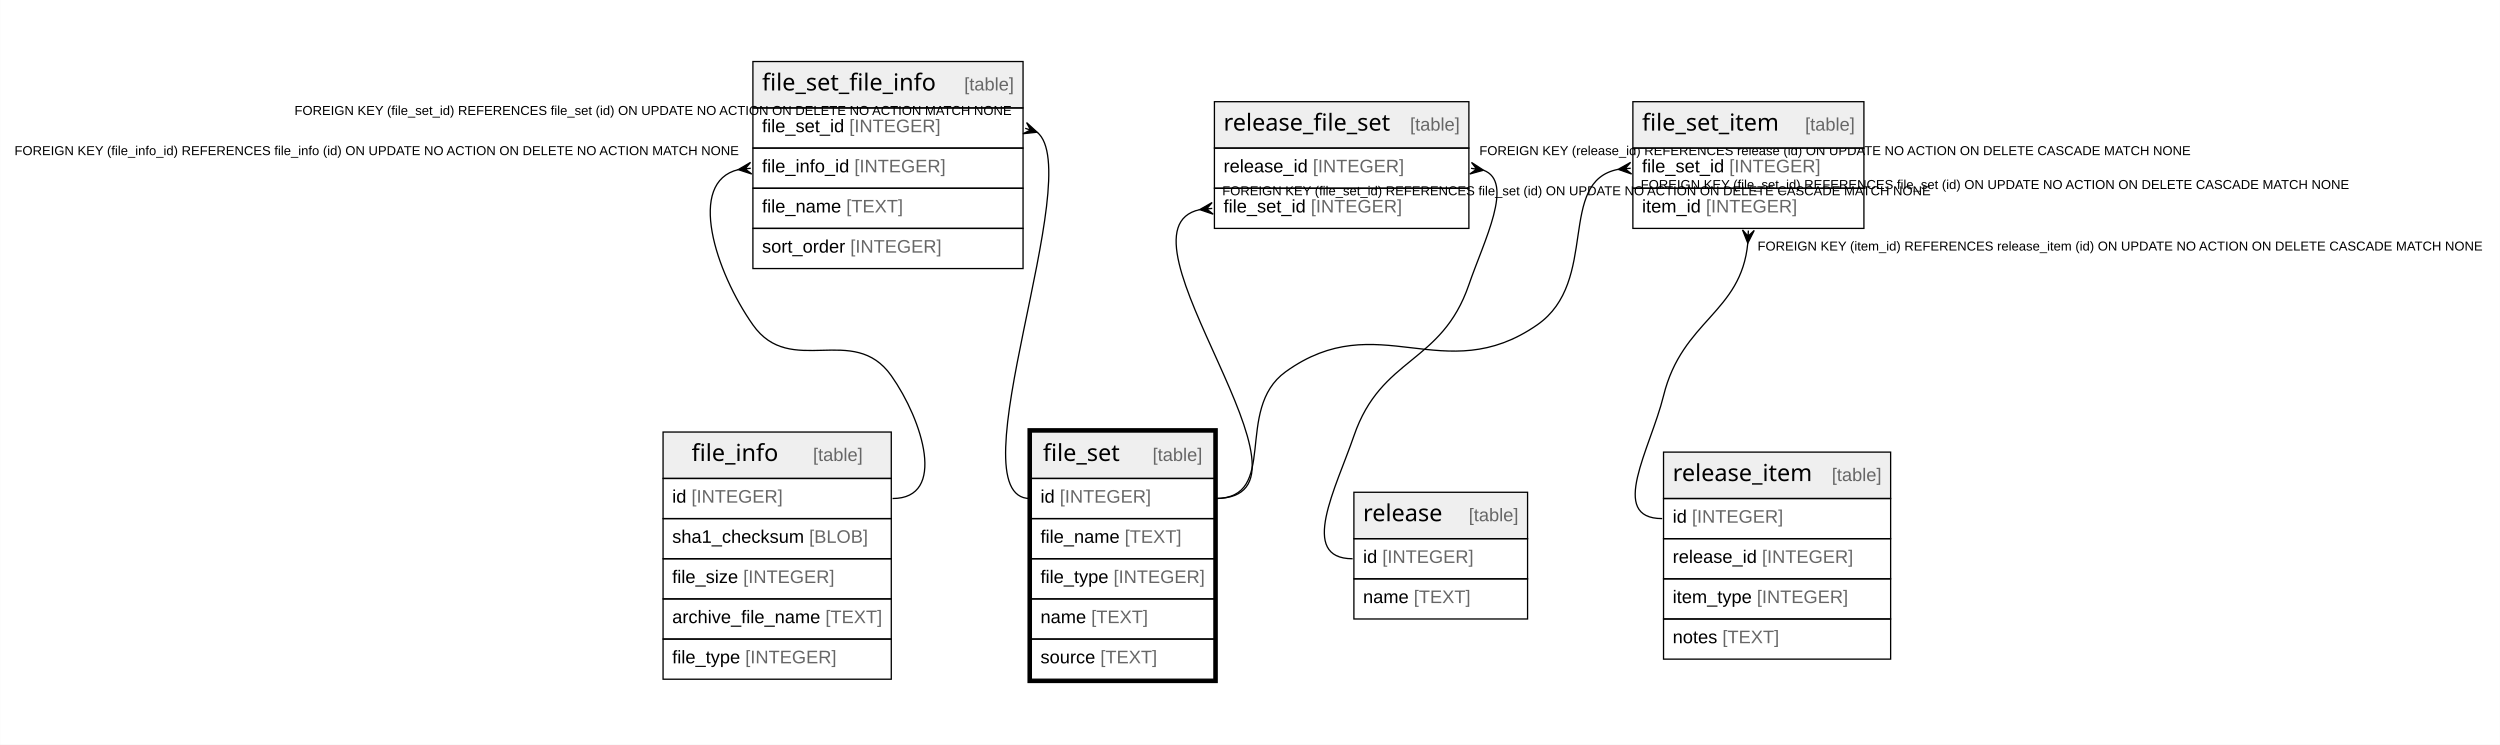
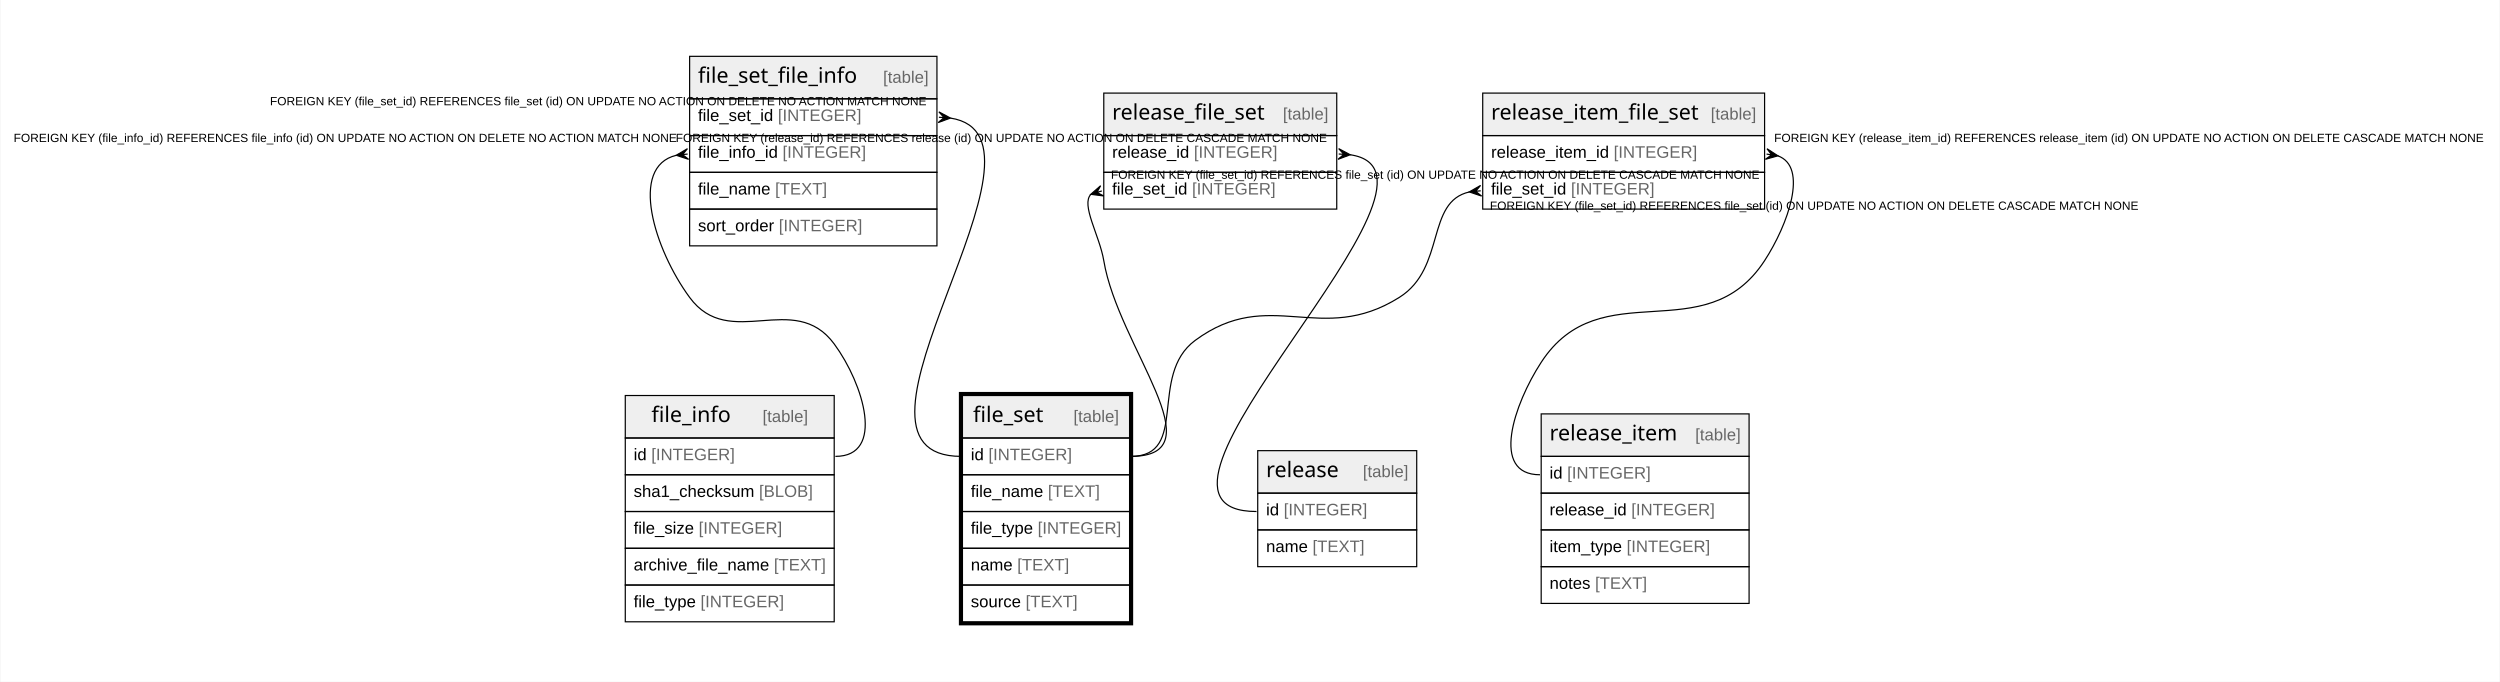
- <svg xmlns="http://www.w3.org/2000/svg" width="1917pt" height="571pt" viewBox="0.00 0.00 1917.47 571.20">
+ <svg xmlns="http://www.w3.org/2000/svg" width="2094pt" height="571pt" viewBox="0.00 0.00 2093.92 571.20">
  <g id="graph0" class="graph" transform="scale(1 1) rotate(0) translate(4 567.2)">
-     <polygon fill="white" stroke="none" points="-4,4 -4,-567.2 1913.47,-567.2 1913.47,4 -4,4" />
+     <polygon fill="white" stroke="none" points="-4,4 -4,-567.2 2089.92,-567.2 2089.92,4 -4,4" />
    <g id="node1" class="node">
-       <polygon fill="#efefef" stroke="none" points="787.02,-200.2 787.02,-235.8 927.06,-235.8 927.06,-200.2 787.02,-200.2" />
-       <polygon fill="none" stroke="black" points="787.02,-200.2 787.02,-235.8 927.06,-235.8 927.06,-200.2 787.02,-200.2" />
-       <text text-anchor="start" x="795.92" y="-213.6" font-family="Arial Bold" font-size="18.00">file_set</text>
-       <text text-anchor="start" x="848.9" y="-213.6" font-family="Arial" font-size="14.00">    </text>
-       <text text-anchor="start" x="880.02" y="-213.6" font-family="Arial" font-size="14.00" fill="#666666">[table]</text>
-       <polygon fill="none" stroke="black" points="787.02,-169.4 787.02,-200.2 927.06,-200.2 927.06,-169.4 787.02,-169.4" />
-       <text text-anchor="start" x="794.02" y="-181.6" font-family="Arial" font-size="14.00">id </text>
-       <text text-anchor="start" x="808.81" y="-181.6" font-family="Arial" font-size="14.00" fill="#666666">[INTEGER]</text>
-       <polygon fill="none" stroke="black" points="787.02,-138.6 787.02,-169.4 927.06,-169.4 927.06,-138.6 787.02,-138.6" />
-       <text text-anchor="start" x="794.02" y="-150.8" font-family="Arial" font-size="14.00">file_name </text>
-       <text text-anchor="start" x="858.61" y="-150.8" font-family="Arial" font-size="14.00" fill="#666666">[TEXT]</text>
-       <polygon fill="none" stroke="black" points="787.02,-107.8 787.02,-138.6 927.06,-138.6 927.06,-107.8 787.02,-107.8" />
-       <text text-anchor="start" x="794.02" y="-120" font-family="Arial" font-size="14.00">file_type </text>
-       <text text-anchor="start" x="850.05" y="-120" font-family="Arial" font-size="14.00" fill="#666666">[INTEGER]</text>
-       <polygon fill="none" stroke="black" points="787.02,-77 787.02,-107.8 927.06,-107.8 927.06,-77 787.02,-77" />
-       <text text-anchor="start" x="794.02" y="-89.2" font-family="Arial" font-size="14.00">name </text>
-       <text text-anchor="start" x="832.93" y="-89.2" font-family="Arial" font-size="14.00" fill="#666666">[TEXT]</text>
-       <polygon fill="none" stroke="black" points="787.02,-46.2 787.02,-77 927.06,-77 927.06,-46.2 787.02,-46.2" />
-       <text text-anchor="start" x="794.02" y="-58.4" font-family="Arial" font-size="14.00">source </text>
-       <text text-anchor="start" x="839.93" y="-58.4" font-family="Arial" font-size="14.00" fill="#666666">[TEXT]</text>
-       <polygon fill="none" stroke="black" stroke-width="3" points="785.52,-44.7 785.52,-237.3 928.56,-237.3 928.56,-44.7 785.52,-44.7" />
+       <polygon fill="#efefef" stroke="none" points="802.02,-200.2 802.02,-235.8 942.06,-235.8 942.06,-200.2 802.02,-200.2" />
+       <polygon fill="none" stroke="black" points="802.02,-200.2 802.02,-235.8 942.06,-235.8 942.06,-200.2 802.02,-200.2" />
+       <text text-anchor="start" x="810.92" y="-213.6" font-family="Arial Bold" font-size="18.00">file_set</text>
+       <text text-anchor="start" x="863.9" y="-213.6" font-family="Arial" font-size="14.00">    </text>
+       <text text-anchor="start" x="895.02" y="-213.6" font-family="Arial" font-size="14.00" fill="#666666">[table]</text>
+       <polygon fill="none" stroke="black" points="802.02,-169.4 802.02,-200.2 942.06,-200.2 942.06,-169.4 802.02,-169.4" />
+       <text text-anchor="start" x="809.02" y="-181.6" font-family="Arial" font-size="14.00">id </text>
+       <text text-anchor="start" x="823.81" y="-181.6" font-family="Arial" font-size="14.00" fill="#666666">[INTEGER]</text>
+       <polygon fill="none" stroke="black" points="802.02,-138.6 802.02,-169.4 942.06,-169.4 942.06,-138.6 802.02,-138.6" />
+       <text text-anchor="start" x="809.02" y="-150.8" font-family="Arial" font-size="14.00">file_name </text>
+       <text text-anchor="start" x="873.61" y="-150.8" font-family="Arial" font-size="14.00" fill="#666666">[TEXT]</text>
+       <polygon fill="none" stroke="black" points="802.02,-107.8 802.02,-138.6 942.06,-138.6 942.06,-107.8 802.02,-107.8" />
+       <text text-anchor="start" x="809.02" y="-120" font-family="Arial" font-size="14.00">file_type </text>
+       <text text-anchor="start" x="865.05" y="-120" font-family="Arial" font-size="14.00" fill="#666666">[INTEGER]</text>
+       <polygon fill="none" stroke="black" points="802.02,-77 802.02,-107.8 942.06,-107.8 942.06,-77 802.02,-77" />
+       <text text-anchor="start" x="809.02" y="-89.2" font-family="Arial" font-size="14.00">name </text>
+       <text text-anchor="start" x="847.93" y="-89.2" font-family="Arial" font-size="14.00" fill="#666666">[TEXT]</text>
+       <polygon fill="none" stroke="black" points="802.02,-46.2 802.02,-77 942.06,-77 942.06,-46.2 802.02,-46.2" />
+       <text text-anchor="start" x="809.02" y="-58.4" font-family="Arial" font-size="14.00">source </text>
+       <text text-anchor="start" x="854.93" y="-58.4" font-family="Arial" font-size="14.00" fill="#666666">[TEXT]</text>
+       <polygon fill="none" stroke="black" stroke-width="3" points="800.52,-44.7 800.52,-237.3 943.56,-237.3 943.56,-44.7 800.52,-44.7" />
    </g>
    <g id="node2" class="node">
      <polygon fill="#efefef" stroke="none" points="573.43,-484.4 573.43,-520 780.65,-520 780.65,-484.4 573.43,-484.4" />
      <polygon fill="none" stroke="black" points="573.43,-484.4 573.43,-520 780.65,-520 780.65,-484.4 573.43,-484.4" />
      <text text-anchor="start" x="580.43" y="-497.8" font-family="Arial Bold" font-size="18.00">file_set_file_info</text>
      <text text-anchor="start" x="704.39" y="-497.8" font-family="Arial" font-size="14.00">    </text>
      <text text-anchor="start" x="735.51" y="-497.8" font-family="Arial" font-size="14.00" fill="#666666">[table]</text>
      <polygon fill="none" stroke="black" points="573.43,-453.6 573.43,-484.4 780.65,-484.4 780.65,-453.6 573.43,-453.6" />
      <text text-anchor="start" x="580.43" y="-465.8" font-family="Arial" font-size="14.00">file_set_id </text>
      <text text-anchor="start" x="647.36" y="-465.8" font-family="Arial" font-size="14.00" fill="#666666">[INTEGER]</text>
      <polygon fill="none" stroke="black" points="573.43,-422.8 573.43,-453.6 780.65,-453.6 780.65,-422.8 573.43,-422.8" />
      <text text-anchor="start" x="580.43" y="-435" font-family="Arial" font-size="14.00">file_info_id </text>
      <text text-anchor="start" x="651.26" y="-435" font-family="Arial" font-size="14.00" fill="#666666">[INTEGER]</text>
      <polygon fill="none" stroke="black" points="573.43,-392 573.43,-422.8 780.65,-422.8 780.65,-392 573.43,-392" />
      <text text-anchor="start" x="580.43" y="-404.2" font-family="Arial" font-size="14.00">file_name </text>
      <text text-anchor="start" x="645.03" y="-404.2" font-family="Arial" font-size="14.00" fill="#666666">[TEXT]</text>
      <polygon fill="none" stroke="black" points="573.43,-361.2 573.43,-392 780.65,-392 780.65,-361.2 573.43,-361.2" />
      <text text-anchor="start" x="580.43" y="-373.4" font-family="Arial" font-size="14.00">sort_order </text>
      <text text-anchor="start" x="648.13" y="-373.4" font-family="Arial" font-size="14.00" fill="#666666">[INTEGER]</text>
    </g>
    <g id="edge1" class="edge">
-       <path fill="none" stroke="black" d="M791.41,-465.81C830.29,-434.59 726.8,-184.8 786.02,-184.8" />
-       <polygon fill="black" stroke="black" points="791.47,-465.79 780.57,-464.62 786.4,-467.45 782.28,-468.79 782.28,-468.79 782.28,-468.79 786.4,-467.45 783.36,-473.17 791.47,-465.79" />
+       <path fill="none" stroke="black" d="M791.87,-468.28C894.86,-452.59 678.12,-184.8 801.02,-184.8" />
+       <polygon fill="black" stroke="black" points="791.96,-468.28 781.67,-464.49 786.64,-468.65 782.32,-468.95 782.32,-468.95 782.32,-468.95 786.64,-468.65 782.3,-473.47 791.96,-468.28" />
      <text text-anchor="start" x="221.78" y="-479" font-family="Arial" font-size="10.00">FOREIGN KEY (file_set_id) REFERENCES file_set (id) ON UPDATE NO ACTION ON DELETE NO ACTION MATCH NONE</text>
    </g>
    <g id="node3" class="node">
-       <polygon fill="#efefef" stroke="none" points="504.51,-200.2 504.51,-235.8 679.57,-235.8 679.57,-200.2 504.51,-200.2" />
-       <polygon fill="none" stroke="black" points="504.51,-200.2 504.51,-235.8 679.57,-235.8 679.57,-200.2 504.51,-200.2" />
-       <text text-anchor="start" x="526.42" y="-213.6" font-family="Arial Bold" font-size="18.00">file_info</text>
-       <text text-anchor="start" x="588.4" y="-213.6" font-family="Arial" font-size="14.00">    </text>
-       <text text-anchor="start" x="619.52" y="-213.6" font-family="Arial" font-size="14.00" fill="#666666">[table]</text>
-       <polygon fill="none" stroke="black" points="504.51,-169.4 504.51,-200.2 679.57,-200.2 679.57,-169.4 504.51,-169.4" />
-       <text text-anchor="start" x="511.51" y="-181.6" font-family="Arial" font-size="14.00">id </text>
-       <text text-anchor="start" x="526.29" y="-181.6" font-family="Arial" font-size="14.00" fill="#666666">[INTEGER]</text>
-       <polygon fill="none" stroke="black" points="504.51,-138.6 504.51,-169.4 679.57,-169.4 679.57,-138.6 504.51,-138.6" />
-       <text text-anchor="start" x="511.51" y="-150.8" font-family="Arial" font-size="14.00">sha1_checksum </text>
-       <text text-anchor="start" x="616.56" y="-150.8" font-family="Arial" font-size="14.00" fill="#666666">[BLOB]</text>
-       <polygon fill="none" stroke="black" points="504.51,-107.8 504.51,-138.6 679.57,-138.6 679.57,-107.8 504.51,-107.8" />
-       <text text-anchor="start" x="511.51" y="-120" font-family="Arial" font-size="14.00">file_size </text>
-       <text text-anchor="start" x="565.98" y="-120" font-family="Arial" font-size="14.00" fill="#666666">[INTEGER]</text>
-       <polygon fill="none" stroke="black" points="504.51,-77 504.51,-107.8 679.57,-107.8 679.57,-77 504.51,-77" />
-       <text text-anchor="start" x="511.51" y="-89.2" font-family="Arial" font-size="14.00">archive_file_name </text>
-       <text text-anchor="start" x="629.02" y="-89.2" font-family="Arial" font-size="14.00" fill="#666666">[TEXT]</text>
-       <polygon fill="none" stroke="black" points="504.51,-46.2 504.51,-77 679.57,-77 679.57,-46.2 504.51,-46.2" />
-       <text text-anchor="start" x="511.51" y="-58.4" font-family="Arial" font-size="14.00">file_type </text>
-       <text text-anchor="start" x="567.54" y="-58.4" font-family="Arial" font-size="14.00" fill="#666666">[INTEGER]</text>
+       <polygon fill="#efefef" stroke="none" points="519.51,-200.2 519.51,-235.8 694.57,-235.8 694.57,-200.2 519.51,-200.2" />
+       <polygon fill="none" stroke="black" points="519.51,-200.2 519.51,-235.8 694.57,-235.8 694.57,-200.2 519.51,-200.2" />
+       <text text-anchor="start" x="541.42" y="-213.6" font-family="Arial Bold" font-size="18.00">file_info</text>
+       <text text-anchor="start" x="603.4" y="-213.6" font-family="Arial" font-size="14.00">    </text>
+       <text text-anchor="start" x="634.52" y="-213.6" font-family="Arial" font-size="14.00" fill="#666666">[table]</text>
+       <polygon fill="none" stroke="black" points="519.51,-169.4 519.51,-200.2 694.57,-200.2 694.57,-169.4 519.51,-169.4" />
+       <text text-anchor="start" x="526.51" y="-181.6" font-family="Arial" font-size="14.00">id </text>
+       <text text-anchor="start" x="541.29" y="-181.6" font-family="Arial" font-size="14.00" fill="#666666">[INTEGER]</text>
+       <polygon fill="none" stroke="black" points="519.51,-138.6 519.51,-169.4 694.57,-169.4 694.57,-138.6 519.51,-138.6" />
+       <text text-anchor="start" x="526.51" y="-150.8" font-family="Arial" font-size="14.00">sha1_checksum </text>
+       <text text-anchor="start" x="631.56" y="-150.8" font-family="Arial" font-size="14.00" fill="#666666">[BLOB]</text>
+       <polygon fill="none" stroke="black" points="519.51,-107.8 519.51,-138.6 694.57,-138.6 694.57,-107.8 519.51,-107.8" />
+       <text text-anchor="start" x="526.51" y="-120" font-family="Arial" font-size="14.00">file_size </text>
+       <text text-anchor="start" x="580.98" y="-120" font-family="Arial" font-size="14.00" fill="#666666">[INTEGER]</text>
+       <polygon fill="none" stroke="black" points="519.51,-77 519.51,-107.8 694.57,-107.8 694.57,-77 519.51,-77" />
+       <text text-anchor="start" x="526.51" y="-89.2" font-family="Arial" font-size="14.00">archive_file_name </text>
+       <text text-anchor="start" x="644.02" y="-89.2" font-family="Arial" font-size="14.00" fill="#666666">[TEXT]</text>
+       <polygon fill="none" stroke="black" points="519.51,-46.2 519.51,-77 694.57,-77 694.57,-46.2 519.51,-46.2" />
+       <text text-anchor="start" x="526.51" y="-58.4" font-family="Arial" font-size="14.00">file_type </text>
+       <text text-anchor="start" x="582.54" y="-58.4" font-family="Arial" font-size="14.00" fill="#666666">[INTEGER]</text>
    </g>
    <g id="edge2" class="edge">
-       <path fill="none" stroke="black" d="M562.28,-437.1C522.37,-427.6 544.84,-358.61 573.43,-318 602.37,-276.91 650.59,-320.06 679.57,-279 703.72,-244.79 722.44,-184.8 680.57,-184.8" />
-       <polygon fill="black" stroke="black" points="562.16,-437.09 571.62,-442.64 567.46,-437.66 571.77,-438.13 571.77,-438.13 571.77,-438.13 567.46,-437.66 572.58,-433.69 562.16,-437.09" />
+       <path fill="none" stroke="black" d="M562.27,-437.09C522.26,-427.52 544.02,-358.02 573.43,-318 606.93,-272.42 661.02,-324.54 694.57,-279 719.41,-245.29 737.44,-184.8 695.57,-184.8" />
+       <polygon fill="black" stroke="black" points="562.16,-437.08 571.61,-442.64 567.46,-437.66 571.77,-438.13 571.77,-438.13 571.77,-438.13 567.46,-437.66 572.59,-433.69 562.16,-437.08" />
      <text text-anchor="start" x="7" y="-448.2" font-family="Arial" font-size="10.00">FOREIGN KEY (file_info_id) REFERENCES file_info (id) ON UPDATE NO ACTION ON DELETE NO ACTION MATCH NONE</text>
    </g>
    <g id="node4" class="node">
-       <polygon fill="#efefef" stroke="none" points="927.44,-453.6 927.44,-489.2 1122.64,-489.2 1122.64,-453.6 927.44,-453.6" />
-       <polygon fill="none" stroke="black" points="927.44,-453.6 927.44,-489.2 1122.64,-489.2 1122.64,-453.6 927.44,-453.6" />
-       <text text-anchor="start" x="934.44" y="-467" font-family="Arial Bold" font-size="18.00">release_file_set</text>
-       <text text-anchor="start" x="1046.38" y="-467" font-family="Arial" font-size="14.00">    </text>
-       <text text-anchor="start" x="1077.5" y="-467" font-family="Arial" font-size="14.00" fill="#666666">[table]</text>
-       <polygon fill="none" stroke="black" points="927.44,-422.8 927.44,-453.6 1122.64,-453.6 1122.64,-422.8 927.44,-422.8" />
-       <text text-anchor="start" x="934.44" y="-435" font-family="Arial" font-size="14.00">release_id </text>
-       <text text-anchor="start" x="1002.93" y="-435" font-family="Arial" font-size="14.00" fill="#666666">[INTEGER]</text>
-       <polygon fill="none" stroke="black" points="927.44,-392 927.44,-422.8 1122.64,-422.8 1122.64,-392 927.44,-392" />
-       <text text-anchor="start" x="934.44" y="-404.2" font-family="Arial" font-size="14.00">file_set_id </text>
-       <text text-anchor="start" x="1001.38" y="-404.2" font-family="Arial" font-size="14.00" fill="#666666">[INTEGER]</text>
+       <polygon fill="#efefef" stroke="none" points="920.44,-453.6 920.44,-489.2 1115.64,-489.2 1115.64,-453.6 920.44,-453.6" />
+       <polygon fill="none" stroke="black" points="920.44,-453.6 920.44,-489.2 1115.64,-489.2 1115.64,-453.6 920.44,-453.6" />
+       <text text-anchor="start" x="927.44" y="-467" font-family="Arial Bold" font-size="18.00">release_file_set</text>
+       <text text-anchor="start" x="1039.38" y="-467" font-family="Arial" font-size="14.00">    </text>
+       <text text-anchor="start" x="1070.5" y="-467" font-family="Arial" font-size="14.00" fill="#666666">[table]</text>
+       <polygon fill="none" stroke="black" points="920.44,-422.8 920.44,-453.6 1115.64,-453.6 1115.64,-422.8 920.44,-422.8" />
+       <text text-anchor="start" x="927.44" y="-435" font-family="Arial" font-size="14.00">release_id </text>
+       <text text-anchor="start" x="995.93" y="-435" font-family="Arial" font-size="14.00" fill="#666666">[INTEGER]</text>
+       <polygon fill="none" stroke="black" points="920.44,-392 920.44,-422.8 1115.64,-422.8 1115.64,-392 920.44,-392" />
+       <text text-anchor="start" x="927.44" y="-404.2" font-family="Arial" font-size="14.00">file_set_id </text>
+       <text text-anchor="start" x="994.38" y="-404.2" font-family="Arial" font-size="14.00" fill="#666666">[INTEGER]</text>
    </g>
    <g id="edge3" class="edge">
-       <path fill="none" stroke="black" d="M916.18,-406.41C842.64,-390.35 1023.13,-184.8 928.06,-184.8" />
-       <polygon fill="black" stroke="black" points="916.16,-406.41 925.68,-411.85 921.47,-406.92 925.78,-407.34 925.78,-407.34 925.78,-407.34 921.47,-406.92 926.54,-402.89 916.16,-406.41" />
-       <text text-anchor="start" x="933.44" y="-417.4" font-family="Arial" font-size="10.00">FOREIGN KEY (file_set_id) REFERENCES file_set (id) ON UPDATE NO ACTION ON DELETE CASCADE MATCH NONE</text>
+       <path fill="none" stroke="black" d="M909.74,-404.45C900.98,-395.81 916.93,-369.88 920.44,-348.8 932.53,-276.22 1016.64,-184.8 943.06,-184.8" />
+       <polygon fill="black" stroke="black" points="909.56,-404.39 917.81,-411.61 914.66,-405.94 918.8,-407.21 918.8,-407.21 918.8,-407.21 914.66,-405.94 920.44,-403 909.56,-404.39" />
+       <text text-anchor="start" x="926.44" y="-417.4" font-family="Arial" font-size="10.00">FOREIGN KEY (file_set_id) REFERENCES file_set (id) ON UPDATE NO ACTION ON DELETE CASCADE MATCH NONE</text>
    </g>
    <g id="node5" class="node">
-       <polygon fill="#efefef" stroke="none" points="1034.43,-154 1034.43,-189.6 1167.65,-189.6 1167.65,-154 1034.43,-154" />
-       <polygon fill="none" stroke="black" points="1034.43,-154 1034.43,-189.6 1167.65,-189.6 1167.65,-154 1034.43,-154" />
-       <text text-anchor="start" x="1041.43" y="-167.4" font-family="Arial Bold" font-size="18.00">release</text>
-       <text text-anchor="start" x="1091.39" y="-167.4" font-family="Arial" font-size="14.00">    </text>
-       <text text-anchor="start" x="1122.51" y="-167.4" font-family="Arial" font-size="14.00" fill="#666666">[table]</text>
-       <polygon fill="none" stroke="black" points="1034.43,-123.2 1034.43,-154 1167.65,-154 1167.65,-123.2 1034.43,-123.2" />
-       <text text-anchor="start" x="1041.43" y="-135.4" font-family="Arial" font-size="14.00">id </text>
-       <text text-anchor="start" x="1056.22" y="-135.4" font-family="Arial" font-size="14.00" fill="#666666">[INTEGER]</text>
-       <polygon fill="none" stroke="black" points="1034.43,-92.4 1034.43,-123.2 1167.65,-123.2 1167.65,-92.4 1034.43,-92.4" />
-       <text text-anchor="start" x="1041.43" y="-104.6" font-family="Arial" font-size="14.00">name </text>
-       <text text-anchor="start" x="1080.34" y="-104.6" font-family="Arial" font-size="14.00" fill="#666666">[TEXT]</text>
+       <polygon fill="#efefef" stroke="none" points="1049.43,-154 1049.43,-189.6 1182.65,-189.6 1182.65,-154 1049.43,-154" />
+       <polygon fill="none" stroke="black" points="1049.43,-154 1049.43,-189.6 1182.65,-189.6 1182.65,-154 1049.43,-154" />
+       <text text-anchor="start" x="1056.43" y="-167.4" font-family="Arial Bold" font-size="18.00">release</text>
+       <text text-anchor="start" x="1106.39" y="-167.4" font-family="Arial" font-size="14.00">    </text>
+       <text text-anchor="start" x="1137.51" y="-167.4" font-family="Arial" font-size="14.00" fill="#666666">[table]</text>
+       <polygon fill="none" stroke="black" points="1049.43,-123.2 1049.43,-154 1182.65,-154 1182.65,-123.2 1049.43,-123.2" />
+       <text text-anchor="start" x="1056.43" y="-135.4" font-family="Arial" font-size="14.00">id </text>
+       <text text-anchor="start" x="1071.22" y="-135.4" font-family="Arial" font-size="14.00" fill="#666666">[INTEGER]</text>
+       <polygon fill="none" stroke="black" points="1049.43,-92.4 1049.43,-123.2 1182.65,-123.2 1182.65,-92.4 1049.43,-92.4" />
+       <text text-anchor="start" x="1056.43" y="-104.6" font-family="Arial" font-size="14.00">name </text>
+       <text text-anchor="start" x="1095.34" y="-104.6" font-family="Arial" font-size="14.00" fill="#666666">[TEXT]</text>
    </g>
    <g id="edge4" class="edge">
-       <path fill="none" stroke="black" d="M1133.74,-436.67C1157.87,-427.82 1134.23,-382.57 1122.64,-348.8 1101.61,-287.54 1055.44,-294.06 1034.43,-232.8 1020.85,-193.19 991.57,-138.6 1033.43,-138.6" />
-       <polygon fill="black" stroke="black" points="1133.85,-436.65 1123.29,-433.7 1128.58,-437.45 1124.3,-438.1 1124.3,-438.1 1124.3,-438.1 1128.58,-437.45 1124.64,-442.6 1133.85,-436.65" />
-       <text text-anchor="start" x="1130.64" y="-448.2" font-family="Arial" font-size="10.00">FOREIGN KEY (release_id) REFERENCES release (id) ON UPDATE NO ACTION ON DELETE CASCADE MATCH NONE</text>
+       <path fill="none" stroke="black" d="M1126.79,-437.54C1234.89,-422.04 915.61,-138.6 1048.43,-138.6" />
+       <polygon fill="black" stroke="black" points="1126.95,-437.53 1116.68,-433.69 1121.63,-437.88 1117.3,-438.16 1117.3,-438.16 1117.3,-438.16 1121.63,-437.88 1117.26,-442.67 1126.95,-437.53" />
+       <text text-anchor="start" x="561.76" y="-448.2" font-family="Arial" font-size="10.00">FOREIGN KEY (release_id) REFERENCES release (id) ON UPDATE NO ACTION ON DELETE CASCADE MATCH NONE</text>
    </g>
    <g id="node6" class="node">
-       <polygon fill="#efefef" stroke="none" points="1248.43,-453.6 1248.43,-489.2 1425.65,-489.2 1425.65,-453.6 1248.43,-453.6" />
-       <polygon fill="none" stroke="black" points="1248.43,-453.6 1248.43,-489.2 1425.65,-489.2 1425.65,-453.6 1248.43,-453.6" />
-       <text text-anchor="start" x="1255.43" y="-467" font-family="Arial Bold" font-size="18.00">file_set_item</text>
-       <text text-anchor="start" x="1349.4" y="-467" font-family="Arial" font-size="14.00">    </text>
-       <text text-anchor="start" x="1380.52" y="-467" font-family="Arial" font-size="14.00" fill="#666666">[table]</text>
-       <polygon fill="none" stroke="black" points="1248.43,-422.8 1248.43,-453.6 1425.65,-453.6 1425.65,-422.8 1248.43,-422.8" />
-       <text text-anchor="start" x="1255.43" y="-435" font-family="Arial" font-size="14.00">file_set_id </text>
-       <text text-anchor="start" x="1322.36" y="-435" font-family="Arial" font-size="14.00" fill="#666666">[INTEGER]</text>
-       <polygon fill="none" stroke="black" points="1248.43,-392 1248.43,-422.8 1425.65,-422.8 1425.65,-392 1248.43,-392" />
-       <text text-anchor="start" x="1255.43" y="-404.2" font-family="Arial" font-size="14.00">item_id </text>
-       <text text-anchor="start" x="1304.45" y="-404.2" font-family="Arial" font-size="14.00" fill="#666666">[INTEGER]</text>
+       <polygon fill="#efefef" stroke="none" points="1237.95,-453.6 1237.95,-489.2 1474.13,-489.2 1474.13,-453.6 1237.95,-453.6" />
+       <polygon fill="none" stroke="black" points="1237.95,-453.6 1237.95,-489.2 1474.13,-489.2 1474.13,-453.6 1237.95,-453.6" />
+       <text text-anchor="start" x="1244.95" y="-467" font-family="Arial Bold" font-size="18.00">release_item_file_set</text>
+       <text text-anchor="start" x="1397.88" y="-467" font-family="Arial" font-size="14.00">    </text>
+       <text text-anchor="start" x="1429" y="-467" font-family="Arial" font-size="14.00" fill="#666666">[table]</text>
+       <polygon fill="none" stroke="black" points="1237.95,-422.8 1237.95,-453.6 1474.13,-453.6 1474.13,-422.8 1237.95,-422.8" />
+       <text text-anchor="start" x="1244.95" y="-435" font-family="Arial" font-size="14.00">release_item_id </text>
+       <text text-anchor="start" x="1347.67" y="-435" font-family="Arial" font-size="14.00" fill="#666666">[INTEGER]</text>
+       <polygon fill="none" stroke="black" points="1237.95,-392 1237.95,-422.8 1474.13,-422.8 1474.13,-392 1237.95,-392" />
+       <text text-anchor="start" x="1244.95" y="-404.2" font-family="Arial" font-size="14.00">file_set_id </text>
+       <text text-anchor="start" x="1311.88" y="-404.2" font-family="Arial" font-size="14.00" fill="#666666">[INTEGER]</text>
    </g>
    <g id="edge5" class="edge">
-       <path fill="none" stroke="black" d="M1237.19,-437.3C1189.72,-428.13 1223.17,-351.4 1175.04,-318 1103.35,-268.26 1052.85,-332.99 982.04,-282 941.94,-253.12 977.48,-184.8 928.06,-184.8" />
-       <polygon fill="black" stroke="black" points="1237.13,-437.29 1246.7,-442.65 1242.45,-437.76 1246.76,-438.14 1246.76,-438.14 1246.76,-438.14 1242.45,-437.76 1247.49,-433.69 1237.13,-437.29" />
-       <text text-anchor="start" x="1254.43" y="-422.2" font-family="Arial" font-size="10.00">FOREIGN KEY (file_set_id) REFERENCES file_set (id) ON UPDATE NO ACTION ON DELETE CASCADE MATCH NONE</text>
+       <path fill="none" stroke="black" d="M1226.94,-406.4C1189.94,-398.29 1207.37,-342.7 1168.04,-318 1102.27,-276.69 1059.54,-328.11 997.04,-282 957.28,-252.66 992.48,-184.8 943.06,-184.8" />
+       <polygon fill="black" stroke="black" points="1226.66,-406.38 1236.17,-411.84 1231.97,-406.9 1236.28,-407.33 1236.28,-407.33 1236.28,-407.33 1231.97,-406.9 1237.06,-402.89 1226.66,-406.38" />
+       <text text-anchor="start" x="1243.95" y="-391.4" font-family="Arial" font-size="10.00">FOREIGN KEY (file_set_id) REFERENCES file_set (id) ON UPDATE NO ACTION ON DELETE CASCADE MATCH NONE</text>
    </g>
    <g id="node7" class="node">
-       <polygon fill="#efefef" stroke="none" points="1271.94,-184.8 1271.94,-220.4 1446.14,-220.4 1446.14,-184.8 1271.94,-184.8" />
-       <polygon fill="none" stroke="black" points="1271.94,-184.8 1271.94,-220.4 1446.14,-220.4 1446.14,-184.8 1271.94,-184.8" />
-       <text text-anchor="start" x="1278.94" y="-198.2" font-family="Arial Bold" font-size="18.00">release_item</text>
-       <text text-anchor="start" x="1369.89" y="-198.2" font-family="Arial" font-size="14.00">    </text>
-       <text text-anchor="start" x="1401" y="-198.2" font-family="Arial" font-size="14.00" fill="#666666">[table]</text>
-       <polygon fill="none" stroke="black" points="1271.94,-154 1271.94,-184.8 1446.14,-184.8 1446.14,-154 1271.94,-154" />
-       <text text-anchor="start" x="1278.94" y="-166.2" font-family="Arial" font-size="14.00">id </text>
-       <text text-anchor="start" x="1293.72" y="-166.2" font-family="Arial" font-size="14.00" fill="#666666">[INTEGER]</text>
-       <polygon fill="none" stroke="black" points="1271.94,-123.2 1271.94,-154 1446.14,-154 1446.14,-123.2 1271.94,-123.2" />
-       <text text-anchor="start" x="1278.94" y="-135.4" font-family="Arial" font-size="14.00">release_id </text>
-       <text text-anchor="start" x="1347.43" y="-135.4" font-family="Arial" font-size="14.00" fill="#666666">[INTEGER]</text>
-       <polygon fill="none" stroke="black" points="1271.94,-92.4 1271.94,-123.2 1446.14,-123.2 1446.14,-92.4 1271.94,-92.4" />
-       <text text-anchor="start" x="1278.94" y="-104.6" font-family="Arial" font-size="14.00">item_type </text>
-       <text text-anchor="start" x="1343.52" y="-104.6" font-family="Arial" font-size="14.00" fill="#666666">[INTEGER]</text>
-       <polygon fill="none" stroke="black" points="1271.94,-61.6 1271.94,-92.4 1446.14,-92.4 1446.14,-61.6 1271.94,-61.6" />
-       <text text-anchor="start" x="1278.94" y="-73.8" font-family="Arial" font-size="14.00">notes </text>
-       <text text-anchor="start" x="1317.08" y="-73.8" font-family="Arial" font-size="14.00" fill="#666666">[TEXT]</text>
+       <polygon fill="#efefef" stroke="none" points="1286.94,-184.8 1286.94,-220.4 1461.14,-220.4 1461.14,-184.8 1286.94,-184.8" />
+       <polygon fill="none" stroke="black" points="1286.94,-184.8 1286.94,-220.4 1461.14,-220.4 1461.14,-184.8 1286.94,-184.8" />
+       <text text-anchor="start" x="1293.94" y="-198.2" font-family="Arial Bold" font-size="18.00">release_item</text>
+       <text text-anchor="start" x="1384.89" y="-198.2" font-family="Arial" font-size="14.00">    </text>
+       <text text-anchor="start" x="1416" y="-198.2" font-family="Arial" font-size="14.00" fill="#666666">[table]</text>
+       <polygon fill="none" stroke="black" points="1286.94,-154 1286.94,-184.8 1461.14,-184.8 1461.14,-154 1286.94,-154" />
+       <text text-anchor="start" x="1293.94" y="-166.2" font-family="Arial" font-size="14.00">id </text>
+       <text text-anchor="start" x="1308.72" y="-166.2" font-family="Arial" font-size="14.00" fill="#666666">[INTEGER]</text>
+       <polygon fill="none" stroke="black" points="1286.94,-123.2 1286.94,-154 1461.14,-154 1461.14,-123.2 1286.94,-123.2" />
+       <text text-anchor="start" x="1293.94" y="-135.4" font-family="Arial" font-size="14.00">release_id </text>
+       <text text-anchor="start" x="1362.43" y="-135.4" font-family="Arial" font-size="14.00" fill="#666666">[INTEGER]</text>
+       <polygon fill="none" stroke="black" points="1286.94,-92.4 1286.94,-123.2 1461.14,-123.2 1461.14,-92.4 1286.94,-92.4" />
+       <text text-anchor="start" x="1293.94" y="-104.6" font-family="Arial" font-size="14.00">item_type </text>
+       <text text-anchor="start" x="1358.52" y="-104.6" font-family="Arial" font-size="14.00" fill="#666666">[INTEGER]</text>
+       <polygon fill="none" stroke="black" points="1286.94,-61.6 1286.94,-92.4 1461.14,-92.4 1461.14,-61.6 1286.94,-61.6" />
+       <text text-anchor="start" x="1293.94" y="-73.8" font-family="Arial" font-size="14.00">notes </text>
+       <text text-anchor="start" x="1332.08" y="-73.8" font-family="Arial" font-size="14.00" fill="#666666">[TEXT]</text>
    </g>
    <g id="edge6" class="edge">
-       <path fill="none" stroke="black" d="M1336.58,-380.77C1331.5,-326.99 1286.29,-321.84 1271.94,-263.6 1261.92,-222.95 1229.07,-169.4 1270.94,-169.4" />
-       <polygon fill="black" stroke="black" points="1336.57,-380.68 1332.53,-390.87 1336.81,-386.01 1337.01,-390.33 1337.01,-390.33 1337.01,-390.33 1336.81,-386.01 1341.52,-390.46 1336.57,-380.68" />
-       <text text-anchor="start" x="1344.04" y="-375" font-family="Arial" font-size="10.00">FOREIGN KEY (item_id) REFERENCES release_item (id) ON UPDATE NO ACTION ON DELETE CASCADE MATCH NONE</text>
+       <path fill="none" stroke="black" d="M1485.14,-436.67C1511.12,-427.46 1493.71,-378.84 1474.13,-348.8 1424.23,-272.21 1336.81,-340.2 1286.94,-263.6 1264.09,-228.51 1244.07,-169.4 1285.94,-169.4" />
+       <polygon fill="black" stroke="black" points="1485.35,-436.64 1474.78,-433.7 1480.08,-437.44 1475.79,-438.1 1475.79,-438.1 1475.79,-438.1 1480.08,-437.44 1476.14,-442.6 1485.35,-436.64" />
+       <text text-anchor="start" x="1482.13" y="-448.2" font-family="Arial" font-size="10.00">FOREIGN KEY (release_item_id) REFERENCES release_item (id) ON UPDATE NO ACTION ON DELETE CASCADE MATCH NONE</text>
    </g>
  </g>
</svg>
